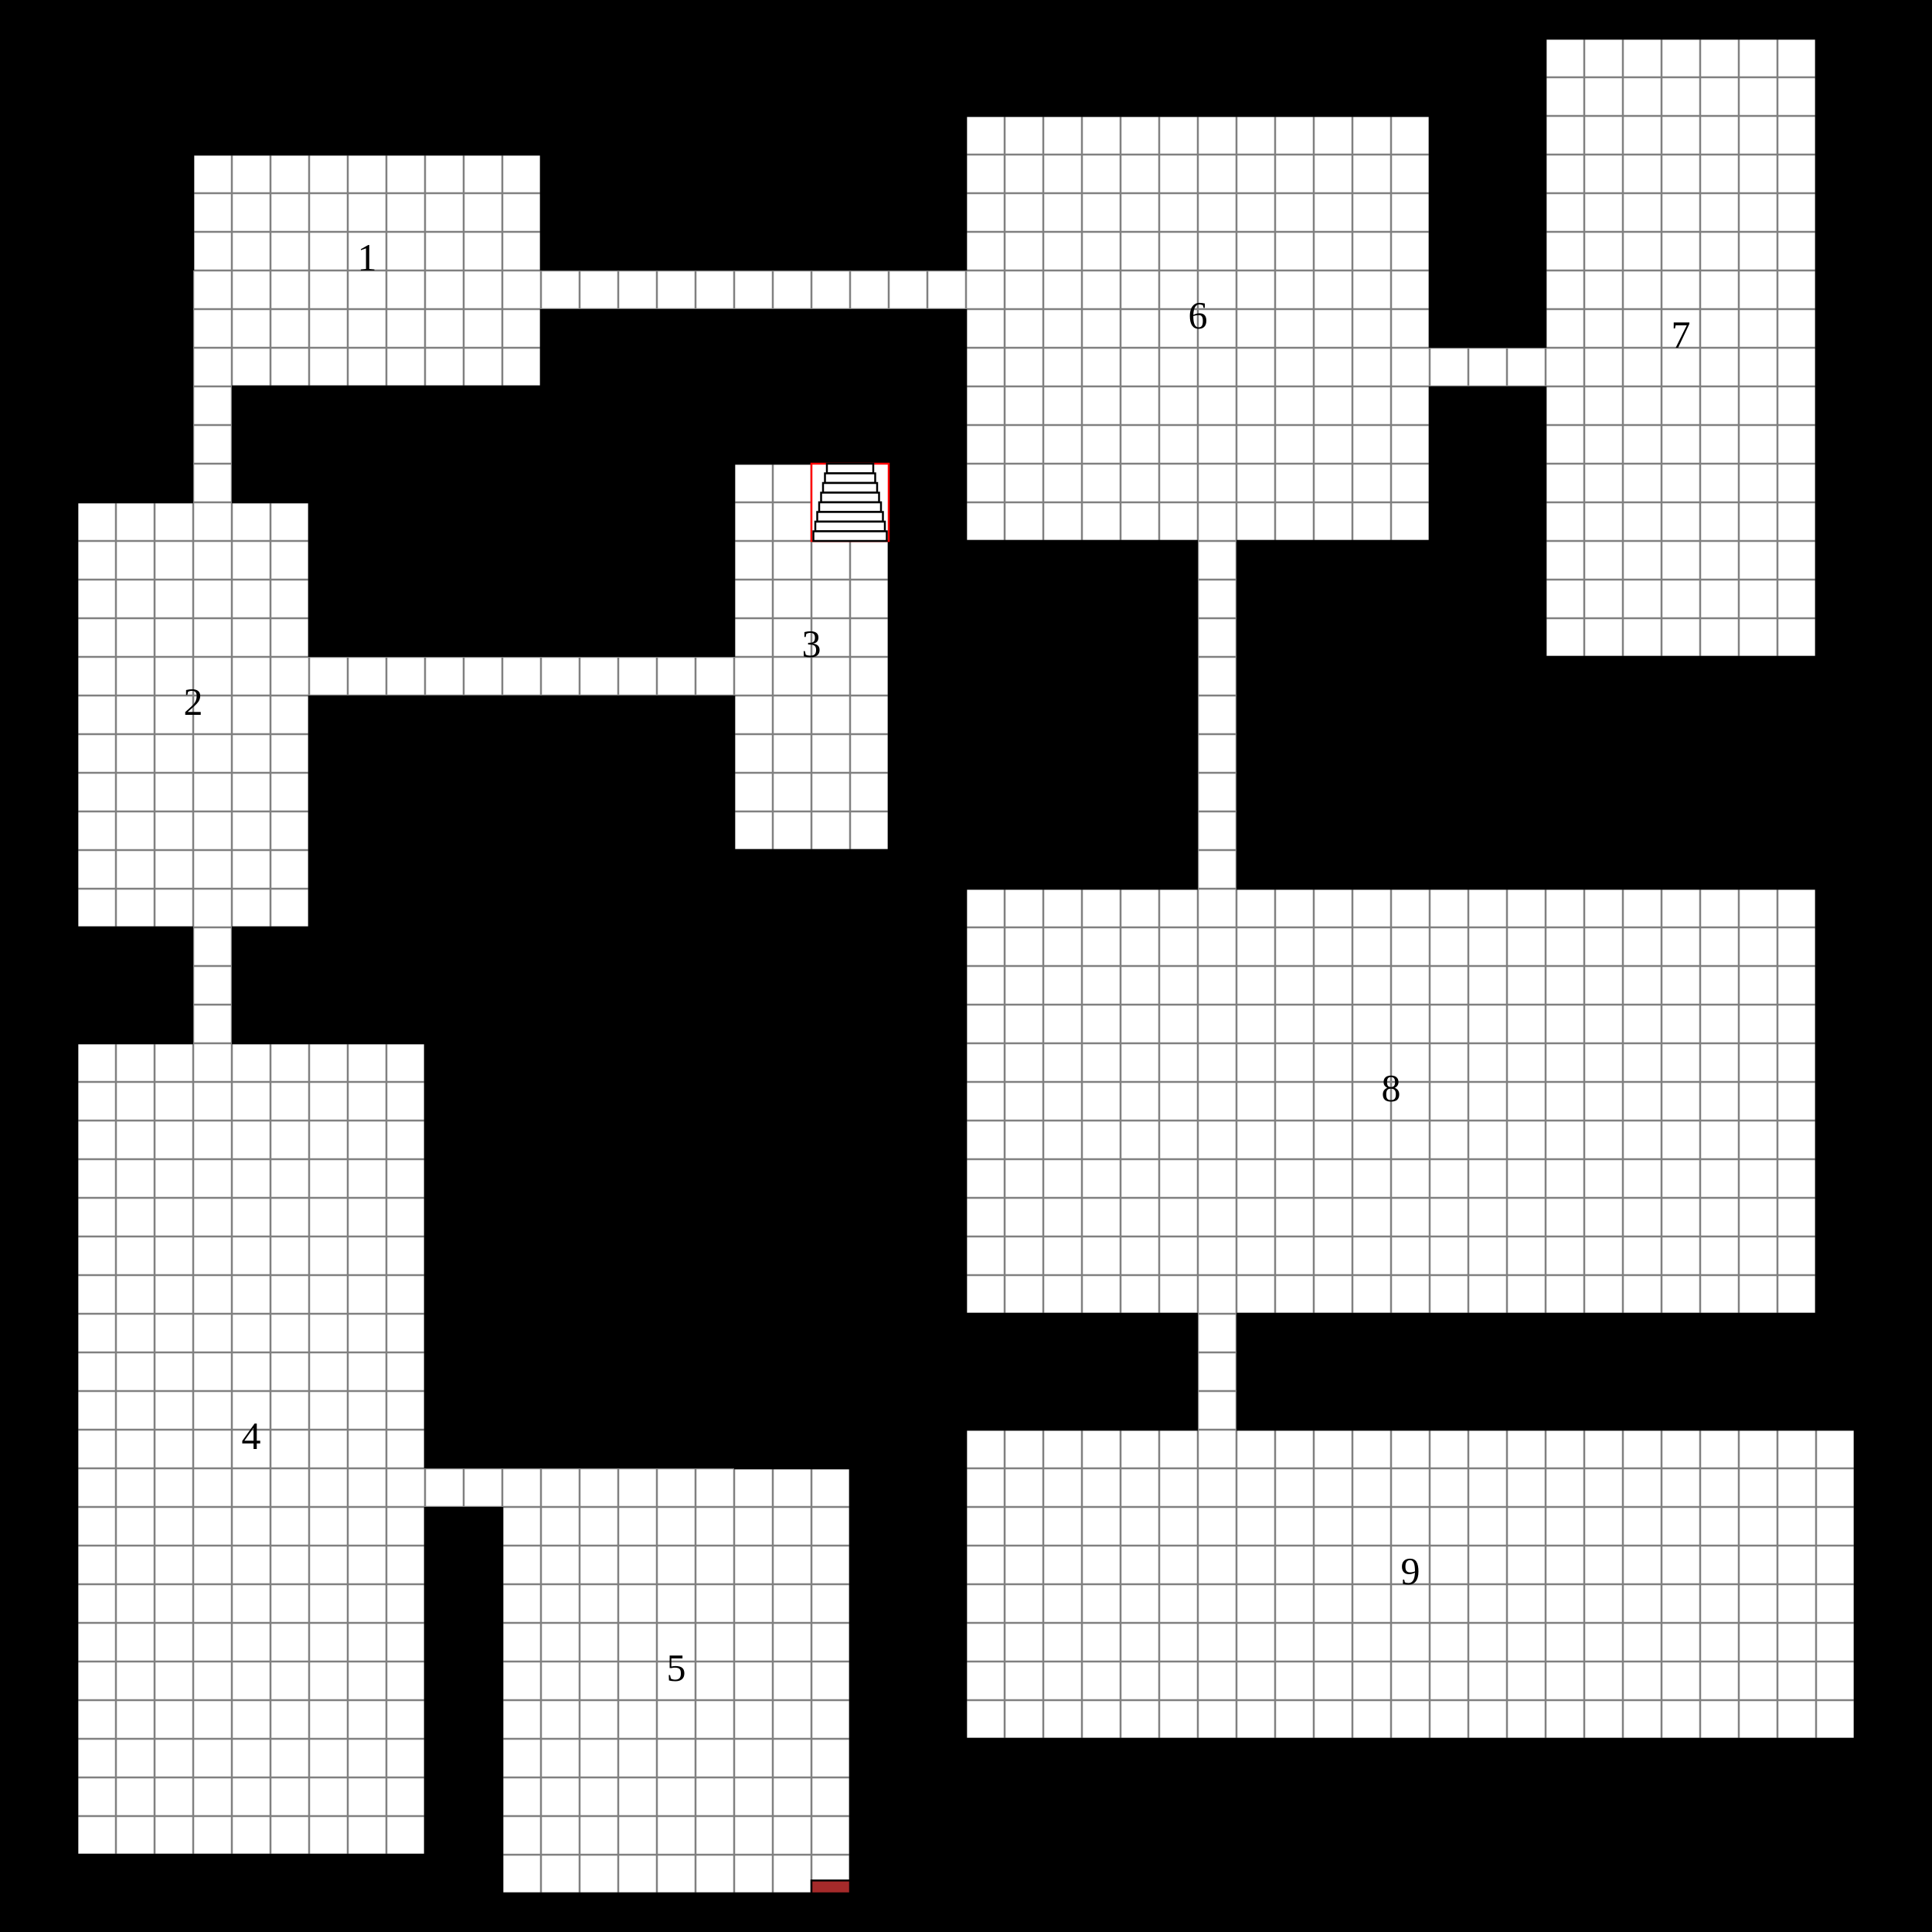
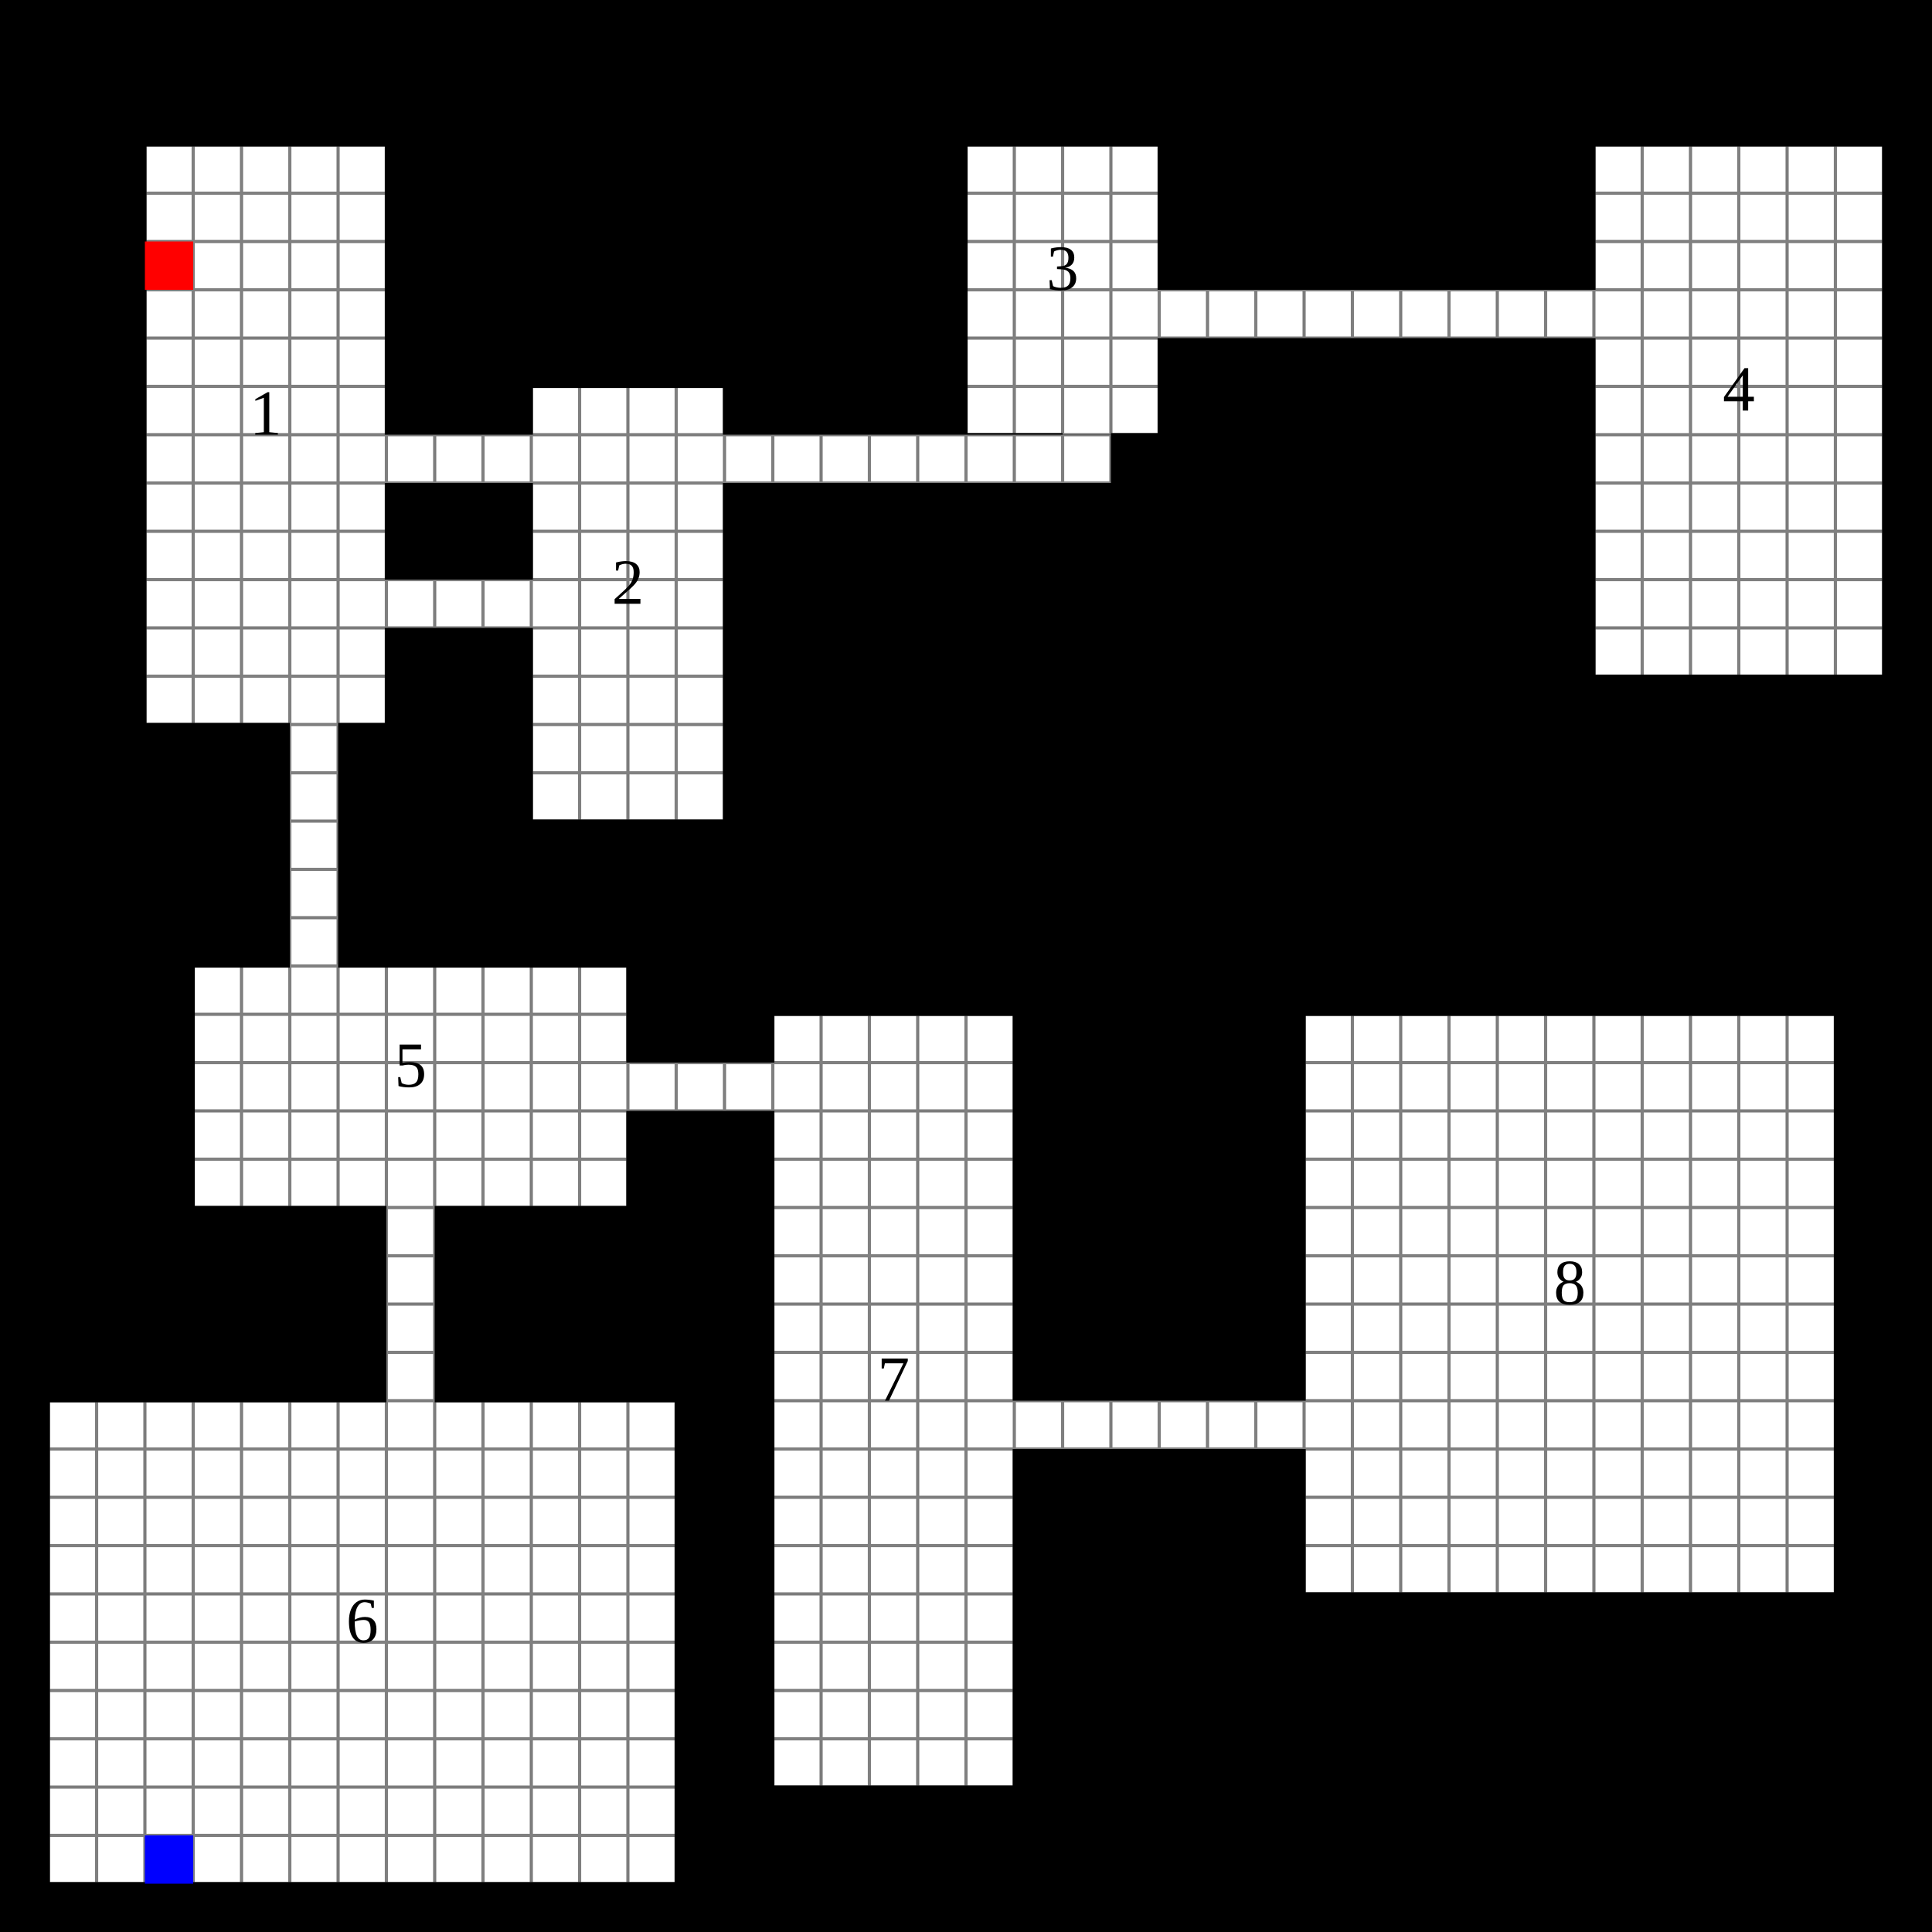
- <svg xmlns="http://www.w3.org/2000/svg" baseProfile="full" height="1000px" version="1.1" width="1000px">
+ <svg xmlns="http://www.w3.org/2000/svg" baseProfile="full" height="600px" version="1.1" width="600px">
  <defs>
-     <pattern height="20" id="id115" patternUnits="userSpaceOnUse" width="20">
-       <rect fill="white" height="20" stroke="gray" width="20" x="0" y="0" />
+     <pattern height="15" id="id1" patternUnits="userSpaceOnUse" width="15">
+       <rect fill="white" height="15" stroke="gray" width="15" x="0" y="0" />
    </pattern>
-     <pattern height="20" id="id116" patternUnits="userSpaceOnUse" width="20">
-       <rect fill="white" height="20" stroke="gray" width="20" x="0" y="0" />
+     <pattern height="15" id="id2" patternUnits="userSpaceOnUse" width="15">
+       <rect fill="white" height="15" stroke="gray" width="15" x="0" y="0" />
    </pattern>
-     <pattern height="20" id="id117" patternUnits="userSpaceOnUse" width="20">
-       <rect fill="white" height="20" stroke="gray" width="20" x="0" y="0" />
+     <pattern height="15" id="id3" patternUnits="userSpaceOnUse" width="15">
+       <rect fill="white" height="15" stroke="gray" width="15" x="0" y="0" />
    </pattern>
-     <pattern height="20" id="id118" patternUnits="userSpaceOnUse" width="20">
-       <rect fill="white" height="20" stroke="gray" width="20" x="0" y="0" />
+     <pattern height="15" id="id4" patternUnits="userSpaceOnUse" width="15">
+       <rect fill="white" height="15" stroke="gray" width="15" x="0" y="0" />
    </pattern>
-     <pattern height="20" id="id119" patternUnits="userSpaceOnUse" width="20">
-       <rect fill="white" height="20" stroke="gray" width="20" x="0" y="0" />
+     <pattern height="15" id="id5" patternUnits="userSpaceOnUse" width="15">
+       <rect fill="white" height="15" stroke="gray" width="15" x="0" y="0" />
    </pattern>
-     <pattern height="20" id="id120" patternUnits="userSpaceOnUse" width="20">
-       <rect fill="white" height="20" stroke="gray" width="20" x="0" y="0" />
+     <pattern height="15" id="id6" patternUnits="userSpaceOnUse" width="15">
+       <rect fill="white" height="15" stroke="gray" width="15" x="0" y="0" />
    </pattern>
-     <pattern height="20" id="id121" patternUnits="userSpaceOnUse" width="20">
-       <rect fill="white" height="20" stroke="gray" width="20" x="0" y="0" />
+     <pattern height="15" id="id7" patternUnits="userSpaceOnUse" width="15">
+       <rect fill="white" height="15" stroke="gray" width="15" x="0" y="0" />
    </pattern>
-     <pattern height="20" id="id122" patternUnits="userSpaceOnUse" width="20">
-       <rect fill="white" height="20" stroke="gray" width="20" x="0" y="0" />
+     <pattern height="15" id="id8" patternUnits="userSpaceOnUse" width="15">
+       <rect fill="white" height="15" stroke="gray" width="15" x="0" y="0" />
    </pattern>
-     <pattern height="20" id="id123" patternUnits="userSpaceOnUse" width="20">
-       <rect fill="white" height="20" stroke="gray" width="20" x="0" y="0" />
+     <pattern height="15" id="id9" patternUnits="userSpaceOnUse" width="15">
+       <rect fill="white" height="15" stroke="gray" width="15" x="0" y="0" />
    </pattern>
-     <pattern height="20" id="id124" patternUnits="userSpaceOnUse" width="20">
-       <rect fill="white" height="20" stroke="gray" width="20" x="0" y="0" />
+     <pattern height="15" id="id10" patternUnits="userSpaceOnUse" width="15">
+       <rect fill="white" height="15" stroke="gray" width="15" x="0" y="0" />
    </pattern>
-     <pattern height="20" id="id125" patternUnits="userSpaceOnUse" width="20">
-       <rect fill="white" height="20" stroke="gray" width="20" x="0" y="0" />
+     <pattern height="15" id="id11" patternUnits="userSpaceOnUse" width="15">
+       <rect fill="white" height="15" stroke="gray" width="15" x="0" y="0" />
    </pattern>
-     <pattern height="20" id="id126" patternUnits="userSpaceOnUse" width="20">
-       <rect fill="white" height="20" stroke="gray" width="20" x="0" y="0" />
+     <pattern height="15" id="id12" patternUnits="userSpaceOnUse" width="15">
+       <rect fill="white" height="15" stroke="gray" width="15" x="0" y="0" />
    </pattern>
-     <pattern height="20" id="id127" patternUnits="userSpaceOnUse" width="20">
-       <rect fill="white" height="20" stroke="gray" width="20" x="0" y="0" />
+     <pattern height="15" id="id13" patternUnits="userSpaceOnUse" width="15">
+       <rect fill="white" height="15" stroke="gray" width="15" x="0" y="0" />
    </pattern>
-     <pattern height="20" id="id128" patternUnits="userSpaceOnUse" width="20">
-       <rect fill="white" height="20" stroke="gray" width="20" x="0" y="0" />
+     <pattern height="15" id="id14" patternUnits="userSpaceOnUse" width="15">
+       <rect fill="white" height="15" stroke="gray" width="15" x="0" y="0" />
    </pattern>
-     <pattern height="20" id="id129" patternUnits="userSpaceOnUse" width="20">
-       <rect fill="white" height="20" stroke="gray" width="20" x="0" y="0" />
-     </pattern>
-     <pattern height="20" id="id130" patternUnits="userSpaceOnUse" width="20">
-       <rect fill="white" height="20" stroke="gray" width="20" x="0" y="0" />
-     </pattern>
-     <pattern height="20" id="id131" patternUnits="userSpaceOnUse" width="20">
-       <rect fill="white" height="20" stroke="gray" width="20" x="0" y="0" />
+     <pattern height="15" id="id15" patternUnits="userSpaceOnUse" width="15">
+       <rect fill="white" height="15" stroke="gray" width="15" x="0" y="0" />
    </pattern>
  </defs>
-   <rect fill="black" height="1000" stroke="black" stroke-width="2" width="1000" x="0" y="0" />
+   <rect fill="black" height="600" stroke="black" stroke-width="2" width="600" x="0" y="0" />
  <g>
-     <rect fill="url(#id115) none" height="120" stroke="black" stroke-width="1" width="180" x="100" y="80" />
+     <rect fill="url(#id1) none" height="180" stroke="black" stroke-width="1" width="75" x="45" y="45" />
  </g>
  <g>
-     <rect fill="url(#id116) none" height="220" stroke="black" stroke-width="1" width="120" x="40" y="260" />
+     <rect fill="url(#id2) none" height="135" stroke="black" stroke-width="1" width="60" x="165" y="120" />
  </g>
  <g>
-     <rect fill="url(#id117) none" height="200" stroke="black" stroke-width="1" width="80" x="380" y="240" />
+     <rect fill="url(#id3) none" height="90" stroke="black" stroke-width="1" width="60" x="300" y="45" />
  </g>
  <g>
-     <rect fill="url(#id118) none" height="420" stroke="black" stroke-width="1" width="180" x="40" y="540" />
+     <rect fill="url(#id4) none" height="165" stroke="black" stroke-width="1" width="90" x="495" y="45" />
  </g>
  <g>
-     <rect fill="url(#id119) none" height="220" stroke="black" stroke-width="1" width="180" x="260" y="760" />
+     <rect fill="url(#id5) none" height="75" stroke="black" stroke-width="1" width="135" x="60" y="300" />
  </g>
  <g>
-     <rect fill="url(#id120) none" height="220" stroke="black" stroke-width="1" width="240" x="500" y="60" />
+     <rect fill="url(#id6) none" height="150" stroke="black" stroke-width="1" width="195" x="15" y="435" />
  </g>
  <g>
-     <rect fill="url(#id121) none" height="320" stroke="black" stroke-width="1" width="140" x="800" y="20" />
+     <rect fill="url(#id7) none" height="240" stroke="black" stroke-width="1" width="75" x="240" y="315" />
  </g>
  <g>
-     <rect fill="url(#id122) none" height="220" stroke="black" stroke-width="1" width="440" x="500" y="460" />
+     <rect fill="url(#id8) none" height="180" stroke="black" stroke-width="1" width="165" x="405" y="315" />
  </g>
  <g>
-     <rect fill="url(#id123) none" height="160" stroke="black" stroke-width="1" width="460" x="500" y="740" />
+     <rect fill="url(#id9) none" height="15" width="45" x="90" y="330" />
  </g>
  <g>
-     <rect fill="url(#id124) none" height="20" width="420" x="200" y="140" />
+     <rect fill="url(#id9) none" height="195" width="15" x="90" y="135" />
  </g>
  <g>
-     <rect fill="url(#id124) none" height="20" width="20" x="620" y="140" />
+     <rect fill="url(#id10) none" height="15" width="255" x="90" y="135" />
  </g>
  <g>
-     <rect fill="url(#id125) none" height="20" width="100" x="100" y="140" />
+     <rect fill="url(#id10) none" height="45" width="15" x="330" y="90" />
  </g>
  <g>
-     <rect fill="url(#id125) none" height="220" width="20" x="100" y="140" />
+     <rect fill="url(#id11) none" height="15" width="120" x="90" y="180" />
  </g>
  <g>
-     <rect fill="url(#id126) none" height="20" width="40" x="100" y="760" />
+     <rect fill="url(#id11) none" height="45" width="15" x="90" y="135" />
  </g>
  <g>
-     <rect fill="url(#id126) none" height="400" width="20" x="100" y="360" />
+     <rect fill="url(#id12) none" height="15" width="210" x="330" y="90" />
  </g>
  <g>
-     <rect fill="url(#id127) none" height="20" width="320" x="100" y="340" />
+     <rect fill="url(#id12) none" height="30" width="15" x="540" y="90" />
  </g>
  <g>
-     <rect fill="url(#id127) none" height="20" width="20" x="100" y="340" />
+     <rect fill="url(#id13) none" height="15" width="150" x="120" y="330" />
  </g>
  <g>
-     <rect fill="url(#id128) none" height="20" width="240" x="120" y="760" />
+     <rect fill="url(#id13) none" height="105" width="15" x="270" y="330" />
  </g>
  <g>
-     <rect fill="url(#id128) none" height="120" width="20" x="360" y="760" />
+     <rect fill="url(#id14) none" height="180" width="15" x="120" y="330" />
  </g>
  <g>
-     <rect fill="url(#id129) none" height="20" width="120" x="620" y="820" />
+     <rect fill="url(#id15) none" height="15" width="225" x="270" y="435" />
  </g>
  <g>
-     <rect fill="url(#id129) none" height="660" width="20" x="620" y="160" />
+     <rect fill="url(#id15) none" height="30" width="15" x="480" y="405" />
  </g>
-   <g>
-     <rect fill="url(#id130) none" height="20" width="120" x="620" y="560" />
-   </g>
-   <g>
-     <rect fill="url(#id130) none" height="400" width="20" x="620" y="160" />
-   </g>
-   <g>
-     <rect fill="url(#id131) none" height="20" width="280" x="620" y="180" />
-   </g>
-   <g>
-     <rect fill="url(#id131) none" height="20" width="20" x="620" y="160" />
-   </g>
-   <rect fill="brown" height="6.667" stroke="black" width="20" x="420" y="973.333" />
-   <rect fill="white" height="40" stroke="red" width="40" x="420" y="240" />
-   <g transform="rotate(90,440.0,260.0)">
-     <rect fill="white" height="24" stroke="black" width="5.0" x="420.0" y="248" />
-     <rect fill="white" height="26" stroke="black" width="5.0" x="425.0" y="247" />
-     <rect fill="white" height="28" stroke="black" width="5.0" x="430.0" y="246" />
-     <rect fill="white" height="30" stroke="black" width="5.0" x="435.0" y="245" />
-     <rect fill="white" height="32" stroke="black" width="5.0" x="440.0" y="244" />
-     <rect fill="white" height="34" stroke="black" width="5.0" x="445.0" y="243" />
-     <rect fill="white" height="36" stroke="black" width="5.0" x="450.0" y="242" />
-     <rect fill="white" height="38" stroke="black" width="5.0" x="455.0" y="241" />
-   </g>
-   <text alignment-baseline="middle" fill="black" font-size="20" text-anchor="middle" x="190.0" y="140.0">1</text>
-   <text alignment-baseline="middle" fill="black" font-size="20" text-anchor="middle" x="100.0" y="370.0">2</text>
-   <text alignment-baseline="middle" fill="black" font-size="20" text-anchor="middle" x="420.0" y="340.0">3</text>
-   <text alignment-baseline="middle" fill="black" font-size="20" text-anchor="middle" x="130.0" y="750.0">4</text>
-   <text alignment-baseline="middle" fill="black" font-size="20" text-anchor="middle" x="350.0" y="870.0">5</text>
-   <text alignment-baseline="middle" fill="black" font-size="20" text-anchor="middle" x="620.0" y="170.0">6</text>
-   <text alignment-baseline="middle" fill="black" font-size="20" text-anchor="middle" x="870.0" y="180.0">7</text>
-   <text alignment-baseline="middle" fill="black" font-size="20" text-anchor="middle" x="720.0" y="570.0">8</text>
-   <text alignment-baseline="middle" fill="black" font-size="20" text-anchor="middle" x="730.0" y="820.0">9</text>
+   <rect fill="blue" height="15" width="15" x="45" y="570" />
+   <rect fill="red" height="15" width="15" x="45" y="75" />
+   <text alignment-baseline="middle" fill="black" font-size="20" text-anchor="middle" x="82.5" y="135.0">1</text>
+   <text alignment-baseline="middle" fill="black" font-size="20" text-anchor="middle" x="195.0" y="187.5">2</text>
+   <text alignment-baseline="middle" fill="black" font-size="20" text-anchor="middle" x="330.0" y="90.0">3</text>
+   <text alignment-baseline="middle" fill="black" font-size="20" text-anchor="middle" x="540.0" y="127.5">4</text>
+   <text alignment-baseline="middle" fill="black" font-size="20" text-anchor="middle" x="127.5" y="337.5">5</text>
+   <text alignment-baseline="middle" fill="black" font-size="20" text-anchor="middle" x="112.5" y="510.0">6</text>
+   <text alignment-baseline="middle" fill="black" font-size="20" text-anchor="middle" x="277.5" y="435.0">7</text>
+   <text alignment-baseline="middle" fill="black" font-size="20" text-anchor="middle" x="487.5" y="405.0">8</text>
</svg>
